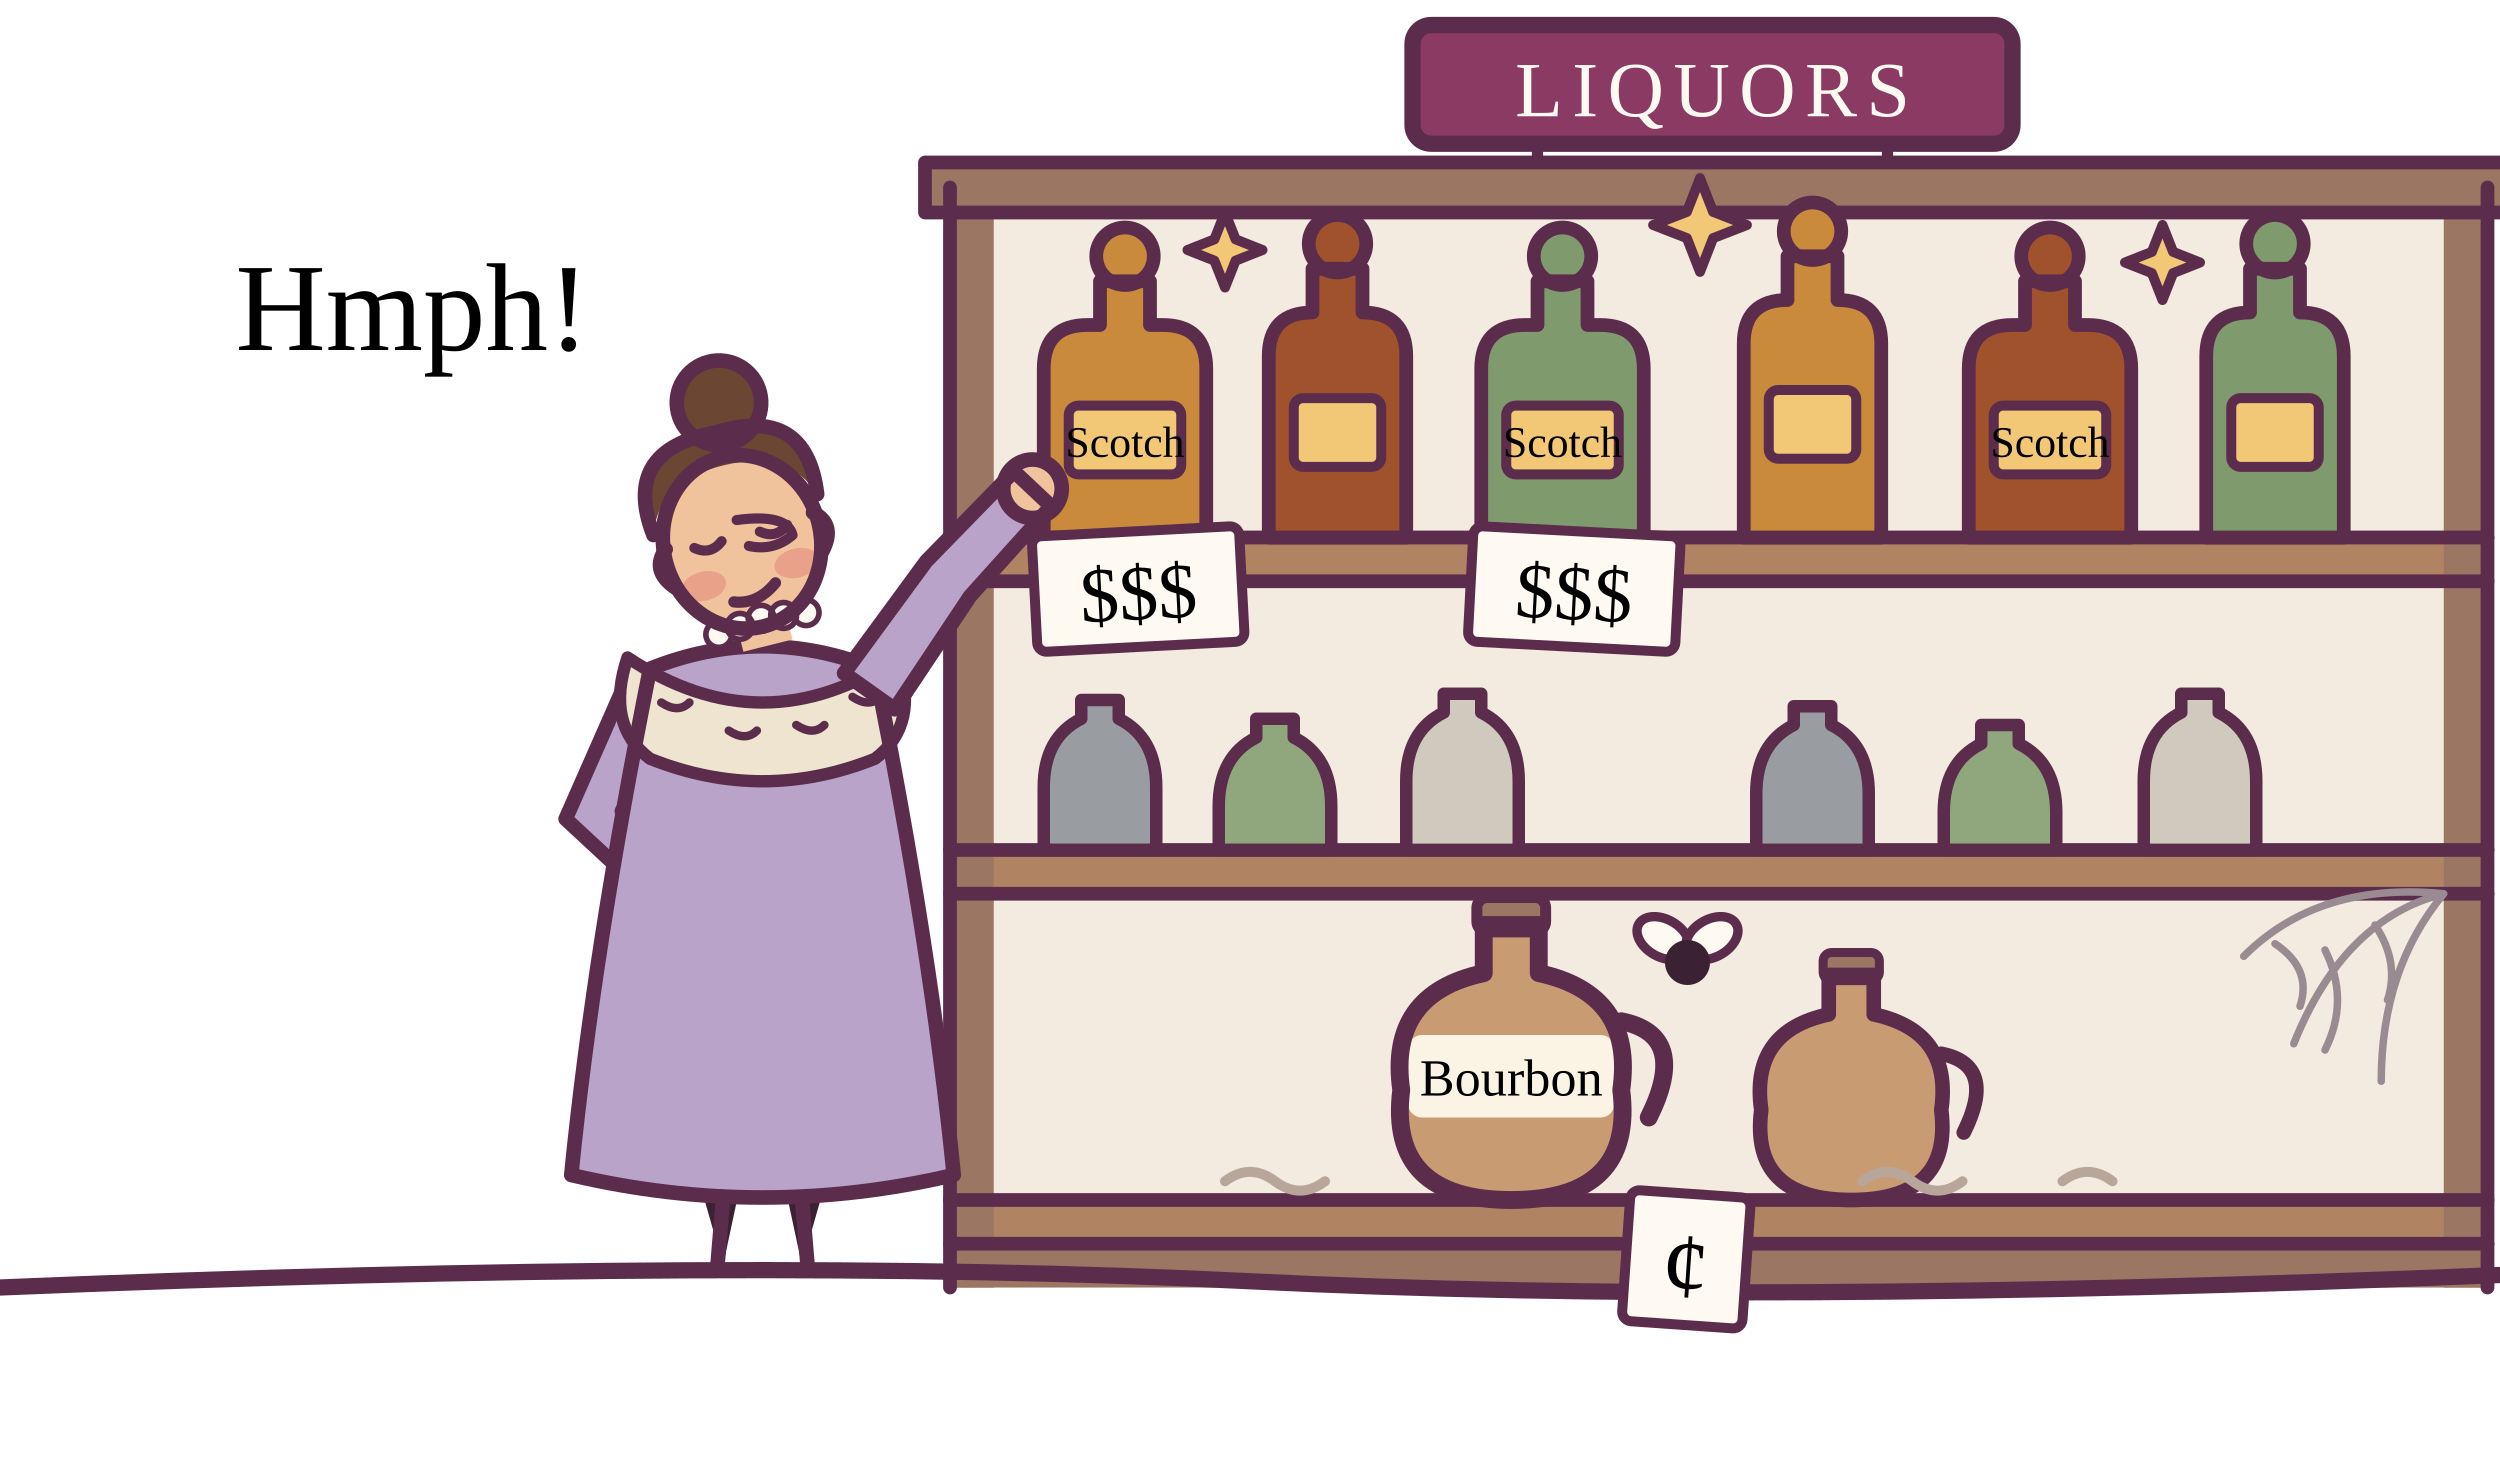
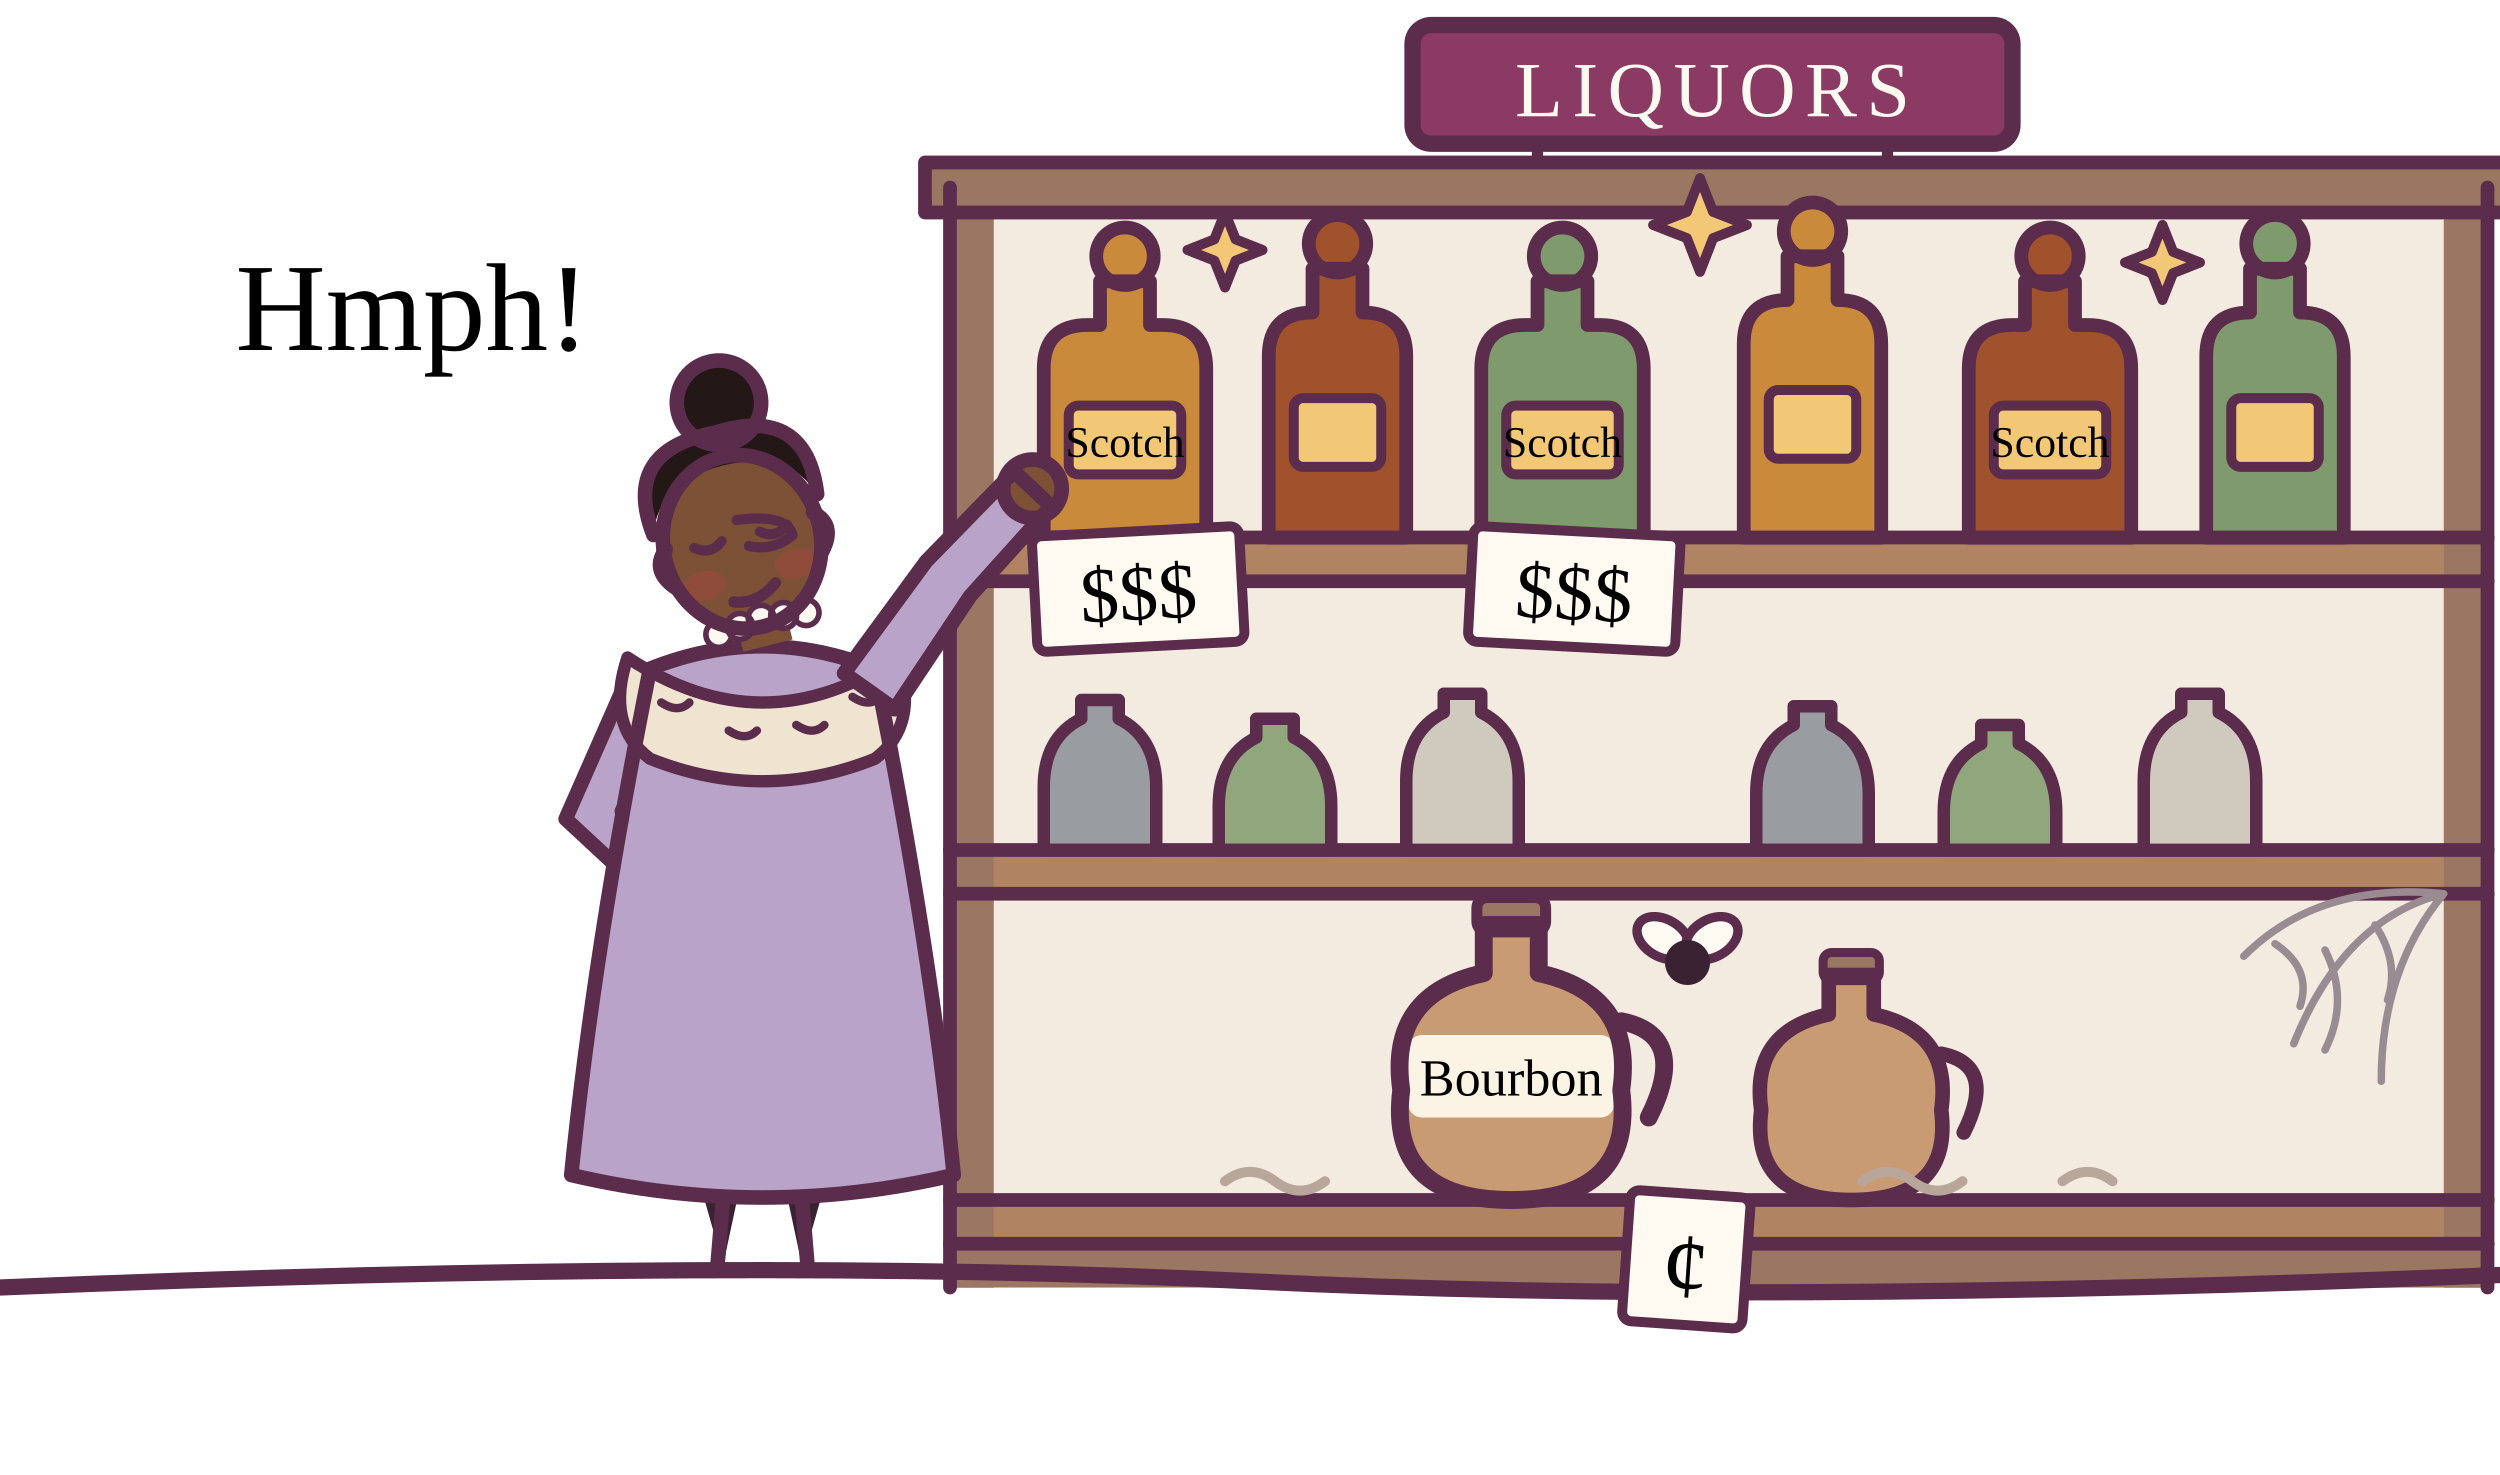
<svg viewBox="0 0 400 236" role="img" aria-label="At the liquor store, a hoity-toity lady reaches for the fancy imported Scotch on the top shelf. Down on the bottom shelf, under a cobweb, sit the dusty bourbon jugs, priced in cents, with a fly buzzing around them">
  <g filter="url(#wash)">
    <rect x="152" y="30" width="246" height="176" fill="#ead8c6" opacity=".55" />
    <rect x="148" y="26" width="254" height="8" fill="#9b7663" />
    <rect x="152" y="86" width="246" height="7" fill="#b08463" />
    <rect x="152" y="136" width="246" height="7" fill="#b08463" />
    <rect x="152" y="192" width="246" height="7" fill="#b08463" />
    <rect x="152" y="199" width="246" height="7" fill="#9b7663" />
    <rect x="152" y="30" width="7" height="176" fill="#9b7663" />
    <rect x="391" y="30" width="7" height="176" fill="#9b7663" />
  </g>
  <g filter="url(#crayon)" fill="none" stroke="#5b2c4c" stroke-width="2.2" stroke-linecap="round" stroke-linejoin="round">
    <rect x="148" y="26" width="254" height="8" />
    <path d="M152 86 H398 M152 93 H398" />
    <path d="M152 136 H398 M152 143 H398" />
    <path d="M152 192 H398 M152 199 H398" />
    <path d="M152 30 V206 M398 30 V206" />
  </g>
  <g filter="url(#wash)">
    <rect x="226" y="4" width="96" height="19" rx="3" fill="#8b3a63" />
  </g>
  <g filter="url(#crayon)" fill="none" stroke="#5b2c4c" stroke-width="2.6" stroke-linecap="round" stroke-linejoin="round">
    <rect x="226" y="4" width="96" height="19" rx="3" />
    <path d="M246 23 V26 M302 23 V26" stroke-width="1.8" />
  </g>
  <text class="letter" x="274" y="18.6" font-size="12.5" text-anchor="middle" style="fill:#fffaf1;letter-spacing:.12em">LIQUORS</text>
  <g filter="url(#crayon)" fill="none" stroke="#5b2c4c" stroke-width="2.6" stroke-linecap="round" stroke-linejoin="round">
    <path d="M0 206 Q120.0 201 200.0 205 T400 204" />
  </g>
  <g filter="url(#wash)">
    <path d="M167 86 V59 Q167 52 174 52 H176 V45 H184 V52 H186 Q193 52 193 59 V86Z" fill="#c98a3c" />
    <circle cx="180" cy="41" r="4.6" fill="#c98a3c" />
    <rect x="171" y="64.9" width="18" height="11" rx="1.5" fill="#f2c776" />
  </g>
  <g filter="url(#crayon)" fill="none" stroke="#5b2c4c" stroke-width="2.2" stroke-linecap="round" stroke-linejoin="round">
    <path d="M167 86 V59 Q167 52 174 52 H176 V45 H184 V52 H186 Q193 52 193 59 V86Z" />
    <circle cx="180" cy="41" r="4.6" />
    <rect x="171" y="64.9" width="18" height="11" rx="1.5" stroke-width="1.6" />
  </g>
  <text class="letter" x="180" y="73.1" font-size="7" text-anchor="middle">Scotch</text>
  <g filter="url(#wash)">
    <path d="M203 86 V57 Q203 50 210 50 H210 V43 H218 V50 H218 Q225 50 225 57 V86Z" fill="#a0522d" />
    <circle cx="214" cy="39" r="4.6" fill="#a0522d" />
    <rect x="207" y="63.7" width="14" height="11" rx="1.5" fill="#f2c776" />
  </g>
  <g filter="url(#crayon)" fill="none" stroke="#5b2c4c" stroke-width="2.2" stroke-linecap="round" stroke-linejoin="round">
    <path d="M203 86 V57 Q203 50 210 50 H210 V43 H218 V50 H218 Q225 50 225 57 V86Z" />
    <circle cx="214" cy="39" r="4.6" />
    <rect x="207" y="63.7" width="14" height="11" rx="1.5" stroke-width="1.6" />
  </g>
  <g filter="url(#wash)">
    <path d="M237 86 V59 Q237 52 244 52 H246 V45 H254 V52 H256 Q263 52 263 59 V86Z" fill="#7f9a6c" />
    <circle cx="250" cy="41" r="4.6" fill="#7f9a6c" />
    <rect x="241" y="64.9" width="18" height="11" rx="1.5" fill="#f2c776" />
  </g>
  <g filter="url(#crayon)" fill="none" stroke="#5b2c4c" stroke-width="2.2" stroke-linecap="round" stroke-linejoin="round">
    <path d="M237 86 V59 Q237 52 244 52 H246 V45 H254 V52 H256 Q263 52 263 59 V86Z" />
    <circle cx="250" cy="41" r="4.6" />
    <rect x="241" y="64.9" width="18" height="11" rx="1.5" stroke-width="1.6" />
  </g>
  <text class="letter" x="250" y="73.1" font-size="7" text-anchor="middle">Scotch</text>
  <g filter="url(#wash)">
    <path d="M279 86 V55 Q279 48 286 48 H286 V41 H294 V48 H294 Q301 48 301 55 V86Z" fill="#c98a3c" />
    <circle cx="290" cy="37" r="4.6" fill="#c98a3c" />
    <rect x="283" y="62.4" width="14" height="11" rx="1.5" fill="#f2c776" />
  </g>
  <g filter="url(#crayon)" fill="none" stroke="#5b2c4c" stroke-width="2.2" stroke-linecap="round" stroke-linejoin="round">
    <path d="M279 86 V55 Q279 48 286 48 H286 V41 H294 V48 H294 Q301 48 301 55 V86Z" />
    <circle cx="290" cy="37" r="4.6" />
    <rect x="283" y="62.4" width="14" height="11" rx="1.5" stroke-width="1.6" />
  </g>
  <g filter="url(#wash)">
    <path d="M315 86 V59 Q315 52 322 52 H324 V45 H332 V52 H334 Q341 52 341 59 V86Z" fill="#a0522d" />
    <circle cx="328" cy="41" r="4.6" fill="#a0522d" />
    <rect x="319" y="64.9" width="18" height="11" rx="1.5" fill="#f2c776" />
  </g>
  <g filter="url(#crayon)" fill="none" stroke="#5b2c4c" stroke-width="2.2" stroke-linecap="round" stroke-linejoin="round">
    <path d="M315 86 V59 Q315 52 322 52 H324 V45 H332 V52 H334 Q341 52 341 59 V86Z" />
    <circle cx="328" cy="41" r="4.6" />
    <rect x="319" y="64.9" width="18" height="11" rx="1.5" stroke-width="1.6" />
  </g>
  <text class="letter" x="328" y="73.1" font-size="7" text-anchor="middle">Scotch</text>
  <g filter="url(#wash)">
    <path d="M353 86 V57 Q353 50 360 50 H360 V43 H368 V50 H368 Q375 50 375 57 V86Z" fill="#7f9a6c" />
    <circle cx="364" cy="39" r="4.6" fill="#7f9a6c" />
    <rect x="357" y="63.7" width="14" height="11" rx="1.5" fill="#f2c776" />
  </g>
  <g filter="url(#crayon)" fill="none" stroke="#5b2c4c" stroke-width="2.2" stroke-linecap="round" stroke-linejoin="round">
    <path d="M353 86 V57 Q353 50 360 50 H360 V43 H368 V50 H368 Q375 50 375 57 V86Z" />
    <circle cx="364" cy="39" r="4.6" />
    <rect x="357" y="63.7" width="14" height="11" rx="1.5" stroke-width="1.6" />
  </g>
  <g transform="rotate(-3 182 92)">
    <g filter="url(#wash)">
      <rect x="165.4" y="85" width="33.2" height="18.5" rx="1.5" fill="#fffaf1" />
    </g>
    <g filter="url(#crayon)" fill="none" stroke="#5b2c4c" stroke-width="2.6" stroke-linecap="round" stroke-linejoin="round">
      <rect x="165.4" y="85" width="33.2" height="18.5" rx="1.5" stroke-width="1.6" />
    </g>
    <text class="letter" x="182" y="99.1" font-size="12.5" text-anchor="middle">$$$</text>
  </g>
  <g transform="rotate(3 252 92)">
    <g filter="url(#wash)">
      <rect x="235.4" y="85" width="33.2" height="18.5" rx="1.5" fill="#fffaf1" />
    </g>
    <g filter="url(#crayon)" fill="none" stroke="#5b2c4c" stroke-width="2.6" stroke-linecap="round" stroke-linejoin="round">
      <rect x="235.4" y="85" width="33.2" height="18.5" rx="1.5" stroke-width="1.6" />
    </g>
    <text class="letter" x="252" y="99.1" font-size="12.5" text-anchor="middle">$$$</text>
  </g>
  <g class="twinkle" style="transform-origin:196px 40px">
    <path d="M196 34 L197.7 38.3 L202 40 L197.7 41.7 L196 46 L194.3 41.7 L190 40 L194.3 38.3Z" fill="#f2c776" stroke="#5b2c4c" stroke-width="1.6" stroke-linejoin="round" />
  </g>
  <g class="twinkle d2" style="transform-origin:272px 36px">
    <path d="M272 28.5 L274.1 33.9 L279.5 36 L274.1 38.1 L272 43.5 L269.9 38.1 L264.5 36 L269.9 33.9Z" fill="#f2c776" stroke="#5b2c4c" stroke-width="1.6" stroke-linejoin="round" />
  </g>
  <g class="twinkle d3" style="transform-origin:346px 42px">
    <path d="M346 36 L347.7 40.3 L352 42 L347.7 43.7 L346 48 L344.3 43.7 L340 42 L344.3 40.3Z" fill="#f2c776" stroke="#5b2c4c" stroke-width="1.6" stroke-linejoin="round" />
  </g>
  <g filter="url(#wash)">
    <path d="M167 136 L167 126 Q167 118 173 115 L173 112 L179 112 L179 115 Q185 118 185 126 L185 136Z" fill="#8a8f96" opacity=".85" />
  </g>
  <g filter="url(#crayon)" fill="none" stroke="#5b2c4c" stroke-width="2.6" stroke-linecap="round" stroke-linejoin="round">
    <path d="M167 136 L167 126 Q167 118 173 115 L173 112 L179 112 L179 115 Q185 118 185 126 L185 136Z" stroke-width="2" />
  </g>
  <g filter="url(#wash)">
    <path d="M195 136 L195 129 Q195 121 201 118 L201 115 L207 115 L207 118 Q213 121 213 129 L213 136Z" fill="#7f9a6c" opacity=".85" />
  </g>
  <g filter="url(#crayon)" fill="none" stroke="#5b2c4c" stroke-width="2.6" stroke-linecap="round" stroke-linejoin="round">
    <path d="M195 136 L195 129 Q195 121 201 118 L201 115 L207 115 L207 118 Q213 121 213 129 L213 136Z" stroke-width="2" />
  </g>
  <g filter="url(#wash)">
    <path d="M225 136 L225 125 Q225 117 231 114 L231 111 L237 111 L237 114 Q243 117 243 125 L243 136Z" fill="#c9c3b8" opacity=".85" />
  </g>
  <g filter="url(#crayon)" fill="none" stroke="#5b2c4c" stroke-width="2.6" stroke-linecap="round" stroke-linejoin="round">
    <path d="M225 136 L225 125 Q225 117 231 114 L231 111 L237 111 L237 114 Q243 117 243 125 L243 136Z" stroke-width="2" />
  </g>
  <g filter="url(#wash)">
    <path d="M281 136 L281 127 Q281 119 287 116 L287 113 L293 113 L293 116 Q299 119 299 127 L299 136Z" fill="#8a8f96" opacity=".85" />
  </g>
  <g filter="url(#crayon)" fill="none" stroke="#5b2c4c" stroke-width="2.6" stroke-linecap="round" stroke-linejoin="round">
    <path d="M281 136 L281 127 Q281 119 287 116 L287 113 L293 113 L293 116 Q299 119 299 127 L299 136Z" stroke-width="2" />
  </g>
  <g filter="url(#wash)">
    <path d="M311 136 L311 130 Q311 122 317 119 L317 116 L323 116 L323 119 Q329 122 329 130 L329 136Z" fill="#7f9a6c" opacity=".85" />
  </g>
  <g filter="url(#crayon)" fill="none" stroke="#5b2c4c" stroke-width="2.6" stroke-linecap="round" stroke-linejoin="round">
    <path d="M311 136 L311 130 Q311 122 317 119 L317 116 L323 116 L323 119 Q329 122 329 130 L329 136Z" stroke-width="2" />
  </g>
  <g filter="url(#wash)">
    <path d="M343 136 L343 125 Q343 117 349 114 L349 111 L355 111 L355 114 Q361 117 361 125 L361 136Z" fill="#c9c3b8" opacity=".85" />
  </g>
  <g filter="url(#crayon)" fill="none" stroke="#5b2c4c" stroke-width="2.6" stroke-linecap="round" stroke-linejoin="round">
    <path d="M343 136 L343 125 Q343 117 349 114 L349 111 L355 111 L355 114 Q361 117 361 125 L361 136Z" stroke-width="2" />
  </g>
  <g transform="translate(244 192) scale(1.1)">
    <g filter="url(#wash)">
      <path d="M-18 -16 Q-20 -30 -6 -33 L-6 -40 L2 -40 L2 -33 Q16 -30 14 -16 Q16 0 -2 0 Q-20 0 -18 -16Z" fill="#c99b72" />
      <rect x="-7" y="-44" width="10" height="5" rx="1.5" fill="#9b7663" />
      <rect x="-17" y="-24" width="30" height="12" rx="2" fill="#fbf3e3" />
    </g>
    <g filter="url(#crayon)" fill="none" stroke="#5b2c4c" stroke-width="2.6" stroke-linecap="round" stroke-linejoin="round">
      <path d="M-18 -16 Q-20 -30 -6 -33 L-6 -40 L2 -40 L2 -33 Q16 -30 14 -16 Q16 0 -2 0 Q-20 0 -18 -16Z" />
      <path d="M14 -26 q10 2 4 14" />
      <rect x="-7" y="-44" width="10" height="5" rx="1.5" stroke-width="1.6" />
    </g>
    <text class="letter" x="-2" y="-15.2" font-size="7.6" text-anchor="middle">Bourbon</text>
  </g>
  <g transform="translate(298 192) scale(0.9)">
    <g filter="url(#wash)">
      <path d="M-18 -16 Q-20 -30 -6 -33 L-6 -40 L2 -40 L2 -33 Q16 -30 14 -16 Q16 0 -2 0 Q-20 0 -18 -16Z" fill="#c99b72" />
      <rect x="-7" y="-44" width="10" height="5" rx="1.5" fill="#9b7663" />
    </g>
    <g filter="url(#crayon)" fill="none" stroke="#5b2c4c" stroke-width="2.6" stroke-linecap="round" stroke-linejoin="round">
      <path d="M-18 -16 Q-20 -30 -6 -33 L-6 -40 L2 -40 L2 -33 Q16 -30 14 -16 Q16 0 -2 0 Q-20 0 -18 -16Z" />
      <path d="M14 -26 q10 2 4 14" />
      <rect x="-7" y="-44" width="10" height="5" rx="1.5" stroke-width="1.6" />
    </g>
  </g>
  <g transform="rotate(4 270 198)">
    <g filter="url(#wash)">
      <rect x="260.4" y="191" width="19.3" height="21" rx="1.5" fill="#fffaf1" />
    </g>
    <g filter="url(#crayon)" fill="none" stroke="#5b2c4c" stroke-width="2.6" stroke-linecap="round" stroke-linejoin="round">
      <rect x="260.4" y="191" width="19.3" height="21" rx="1.5" stroke-width="1.6" />
    </g>
    <text class="letter" x="270" y="207.6" font-size="15" text-anchor="middle">¢</text>
  </g>
  <g filter="url(#crayon)" fill="none" stroke="#5b2c4c" stroke-width="2.6" stroke-linecap="round" stroke-linejoin="round">
    <path d="M391 143 q-16 4 -24 24 M391 143 q-10 12 -10 30 M391 143 q-20 -2 -32 10 M380 148 q4 6 2 12 M372 152 q4 8 0 16 M364 151 q6 4 4 10" stroke="#9a8a92" stroke-width="1.2" />
  </g>
  <g filter="url(#crayon)" fill="none" stroke="#5b2c4c" stroke-width="2.6" stroke-linecap="round" stroke-linejoin="round">
    <path d="M196 189 q4 -3 8 0 q4 3 8 0 M298 189 q4 -3 8 0 q4 3 8 0 M330 189 q4 -3 8 0" stroke="#b9a69a" stroke-width="1.6" />
  </g>
  <g transform="translate(270 154) scale(1.5)">
    <g class="fly-x">
      <g class="fly-y">
        <ellipse cx="-2.6" cy="-2.6" rx="3" ry="2" fill="#fffaf1" stroke="#5b2c4c" stroke-width="1" transform="rotate(30 -2.6 -2.6)" />
        <ellipse cx="2.6" cy="-2.6" rx="3" ry="2" fill="#fffaf1" stroke="#5b2c4c" stroke-width="1" transform="rotate(-30 2.6 -2.6)" />
        <circle r="2.4" fill="#3b2233" />
      </g>
    </g>
  </g>
  <g transform="translate(122 206) scale(0.9 0.9)">
    <g>
      <g>
        <g filter="url(#wash)">
          <path d="M-23.9 -108.5 L-35 -83.3 L-17 -66.6 L-11 -73.4 L-25 -84.7 L-14.1 -103.5Z" fill="#b9a3c8" />
-           <circle cx="-14" cy="-70" r="5.2" fill="#f0c39d" />
+           <circle cx="-14" cy="-70" r="5.2" fill="#7c5136" />
        </g>
        <g filter="url(#boil)" fill="none" stroke="#5b2c4c" stroke-width="2.6" stroke-linecap="round" stroke-linejoin="round">
          <path d="M-23.9 -108.5 L-35 -83.3 L-17 -66.6 L-11 -73.4 L-25 -84.7 L-14.1 -103.5Z" />
          <circle cx="-14" cy="-70" r="5.2" />
        </g>
      </g>
      <g>
        <g filter="url(#wash)">
          <path d="M-7 -4 l-4 -14 h7Z M7 -4 l4 -14 h-7Z" fill="#3b2233" />
          <path d="M-20 -110 Q-30 -60 -34 -20 Q0 -12 34 -20 Q30 -60 20 -110 Q0 -118 -20 -110Z" fill="#b9a3c8" />
          <path d="M-24 -112 Q0 -96 24 -112 Q28 -100 20 -94 Q0 -86 -20 -94 Q-28 -100 -24 -112Z" fill="#efe4cf" />
        </g>
        <g filter="url(#boil)" fill="none" stroke="#5b2c4c" stroke-width="2.6" stroke-linecap="round" stroke-linejoin="round">
          <path d="M-20 -110 Q-30 -60 -34 -20 Q0 -12 34 -20 Q30 -60 20 -110 Q0 -118 -20 -110Z" />
          <path d="M-7 -16 L-8 -4 M7 -16 L8 -4" stroke-width="2.6" />
          <path d="M-24 -112 Q0 -96 24 -112 Q28 -100 20 -94 Q0 -86 -20 -94 Q-28 -100 -24 -112Z" stroke-width="2.2" />
          <path d="M-18 -104 q3 2 5 0 M-6 -99 q3 2 5 0 M6 -100 q3 2 5 0 M16 -105 q3 2 5 0" stroke-width="1.5" />
        </g>
      </g>
      <g transform="rotate(-14 0 -118)">
        <g class="posh-head" style="transform-origin:0px -118px">
          <g filter="url(#wash)">
-             <rect x="-4.5" y="-122" width="9" height="8" fill="#f0c39d" />
-             <ellipse cx="0" cy="-133" rx="14" ry="15.5" fill="#f0c39d" />
-             <ellipse cx="-13" cy="-132" rx="3" ry="4.4" fill="#f0c39d" />
-             <ellipse cx="13" cy="-132" rx="3" ry="4.4" fill="#f0c39d" />
-             <ellipse cx="-8.5" cy="-127" rx="4" ry="2.6" fill="#e48b7c" opacity=".6" />
-             <ellipse cx="8.5" cy="-127" rx="4" ry="2.6" fill="#e48b7c" opacity=".6" />
+             <rect x="-4.5" y="-122" width="9" height="8" fill="#7c5136" />
+             <ellipse cx="0" cy="-133" rx="14" ry="15.5" fill="#7c5136" />
+             <ellipse cx="-13" cy="-132" rx="3" ry="4.4" fill="#7c5136" />
+             <ellipse cx="13" cy="-132" rx="3" ry="4.4" fill="#7c5136" />
+             <ellipse cx="-8.5" cy="-127" rx="4" ry="2.6" fill="#9c4a3e" opacity=".6" />
+             <ellipse cx="8.5" cy="-127" rx="4" ry="2.6" fill="#9c4a3e" opacity=".6" />
            <circle cx="-8" cy="-118.04" r="2.3" fill="#fffaf1" />
            <circle cx="-4" cy="-118.52" r="2.3" fill="#fffaf1" />
            <circle cx="0" cy="-119.0" r="2.3" fill="#fffaf1" />
            <circle cx="4" cy="-118.52" r="2.3" fill="#fffaf1" />
            <circle cx="8" cy="-118.04" r="2.3" fill="#fffaf1" />
-             <path d="M-15 -138 Q-17 -154 0 -153 Q17 -154 15 -138 Q12 -147 0 -147 Q-12 -147 -15 -138Z" fill="#6b4632" />
-             <circle cx="2" cy="-158" r="7.5" fill="#6b4632" />
+             <path d="M-15 -138 Q-17 -154 0 -153 Q17 -154 15 -138 Q12 -147 0 -147 Q-12 -147 -15 -138Z" fill="#231816" />
+             <circle cx="2" cy="-158" r="7.5" fill="#231816" />
            <path d="M4 -136 q7 2 9 -3" fill="none" />
          </g>
          <g filter="url(#boil)" fill="none" stroke="#5b2c4c" stroke-width="2.6" stroke-linecap="round" stroke-linejoin="round">
            <ellipse cx="0" cy="-133" rx="14" ry="15.5" />
            <path d="M-13.5 -135 q-3.5 3 0 7" />
            <path d="M13.5 -135 q3.5 3 0 7" />
            <path d="M-8.5 -134 q2.5 2 5 0 M3.5 -134 q2.5 2 5 0" stroke-width="1.8" />
            <path d="M-4 -123 q4 1.5 8 -1.5" stroke-width="2" />
            <circle cx="-8" cy="-118.04" r="2.3" stroke-width="1" />
            <circle cx="-4" cy="-118.52" r="2.3" stroke-width="1" />
            <circle cx="0" cy="-119.0" r="2.3" stroke-width="1" />
            <circle cx="4" cy="-118.52" r="2.3" stroke-width="1" />
            <circle cx="8" cy="-118.04" r="2.3" stroke-width="1" />
            <path d="M-15 -138 Q-17 -154 0 -153 Q17 -154 15 -138" />
            <circle cx="2" cy="-158" r="7.5" />
            <path d="M0 -137 q9 1 9 5 q-4 2 -8 0" stroke-width="1.8" />
          </g>
        </g>
      </g>
      <g class="reach-up" style="transform-origin:19px -106px">
        <g filter="url(#wash)">
          <path d="M23.5 -102.8 L36.9 -122.9 L51.3 -138.9 L44.7 -145.1 L29.1 -129.1 L14.5 -109.2Z" fill="#b9a3c8" />
-           <circle cx="48" cy="-142" r="5.2" fill="#f0c39d" />
+           <circle cx="48" cy="-142" r="5.2" fill="#7c5136" />
        </g>
        <g filter="url(#boil)" fill="none" stroke="#5b2c4c" stroke-width="2.6" stroke-linecap="round" stroke-linejoin="round">
          <path d="M23.5 -102.8 L36.9 -122.9 L51.3 -138.9 L44.7 -145.1 L29.1 -129.1 L14.5 -109.2Z" />
          <circle cx="48" cy="-142" r="5.2" />
        </g>
      </g>
    </g>
  </g>
  <text class="letter pop" x="66" y="56" font-size="20" text-anchor="middle" style="transform-origin:66px 50px">Hmph!</text>
</svg>
